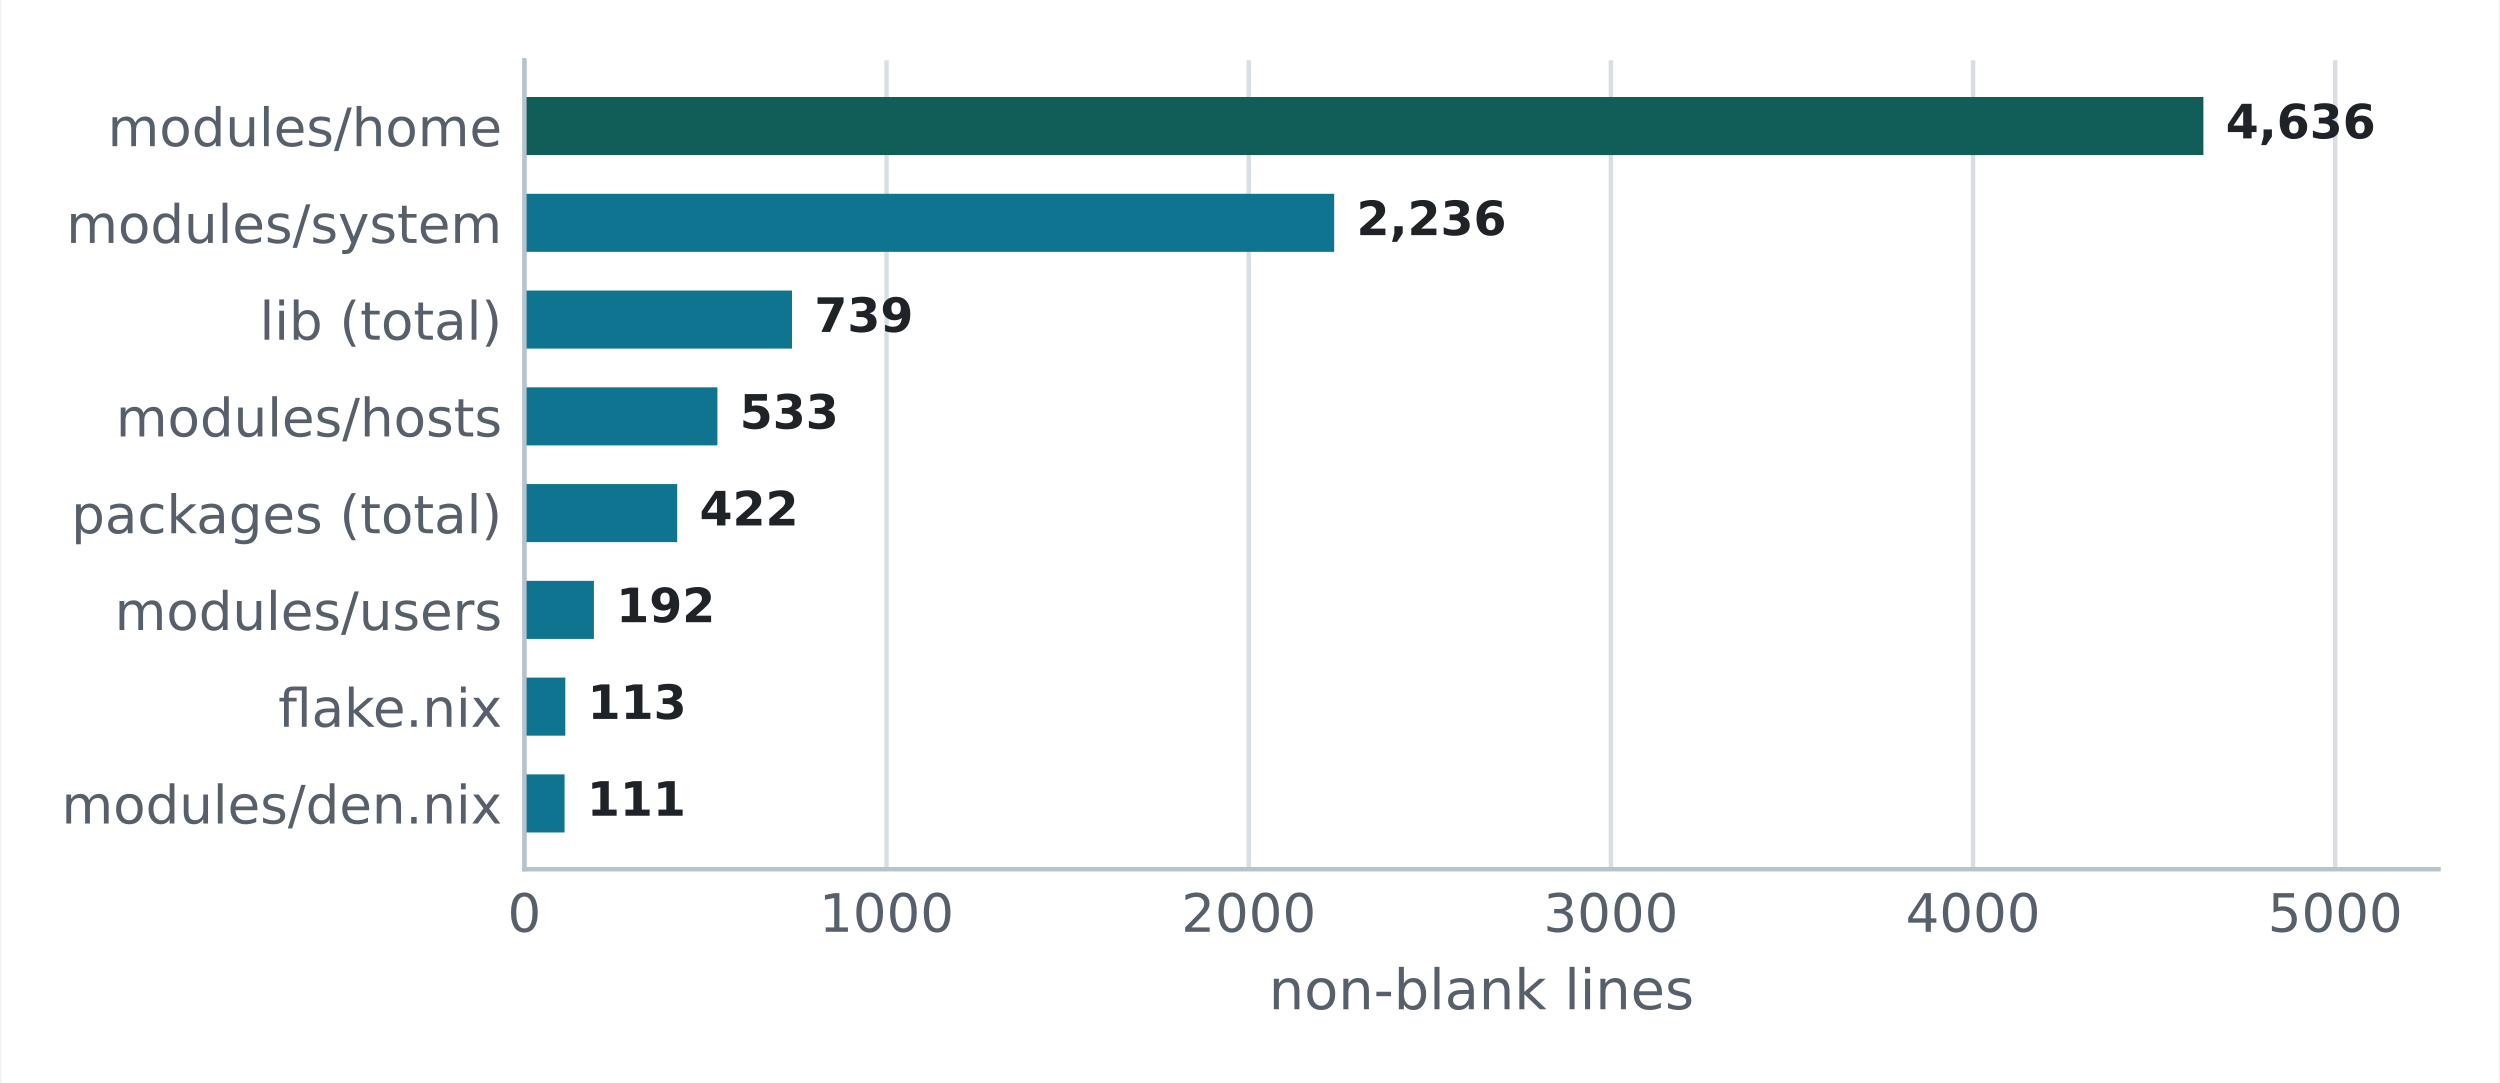
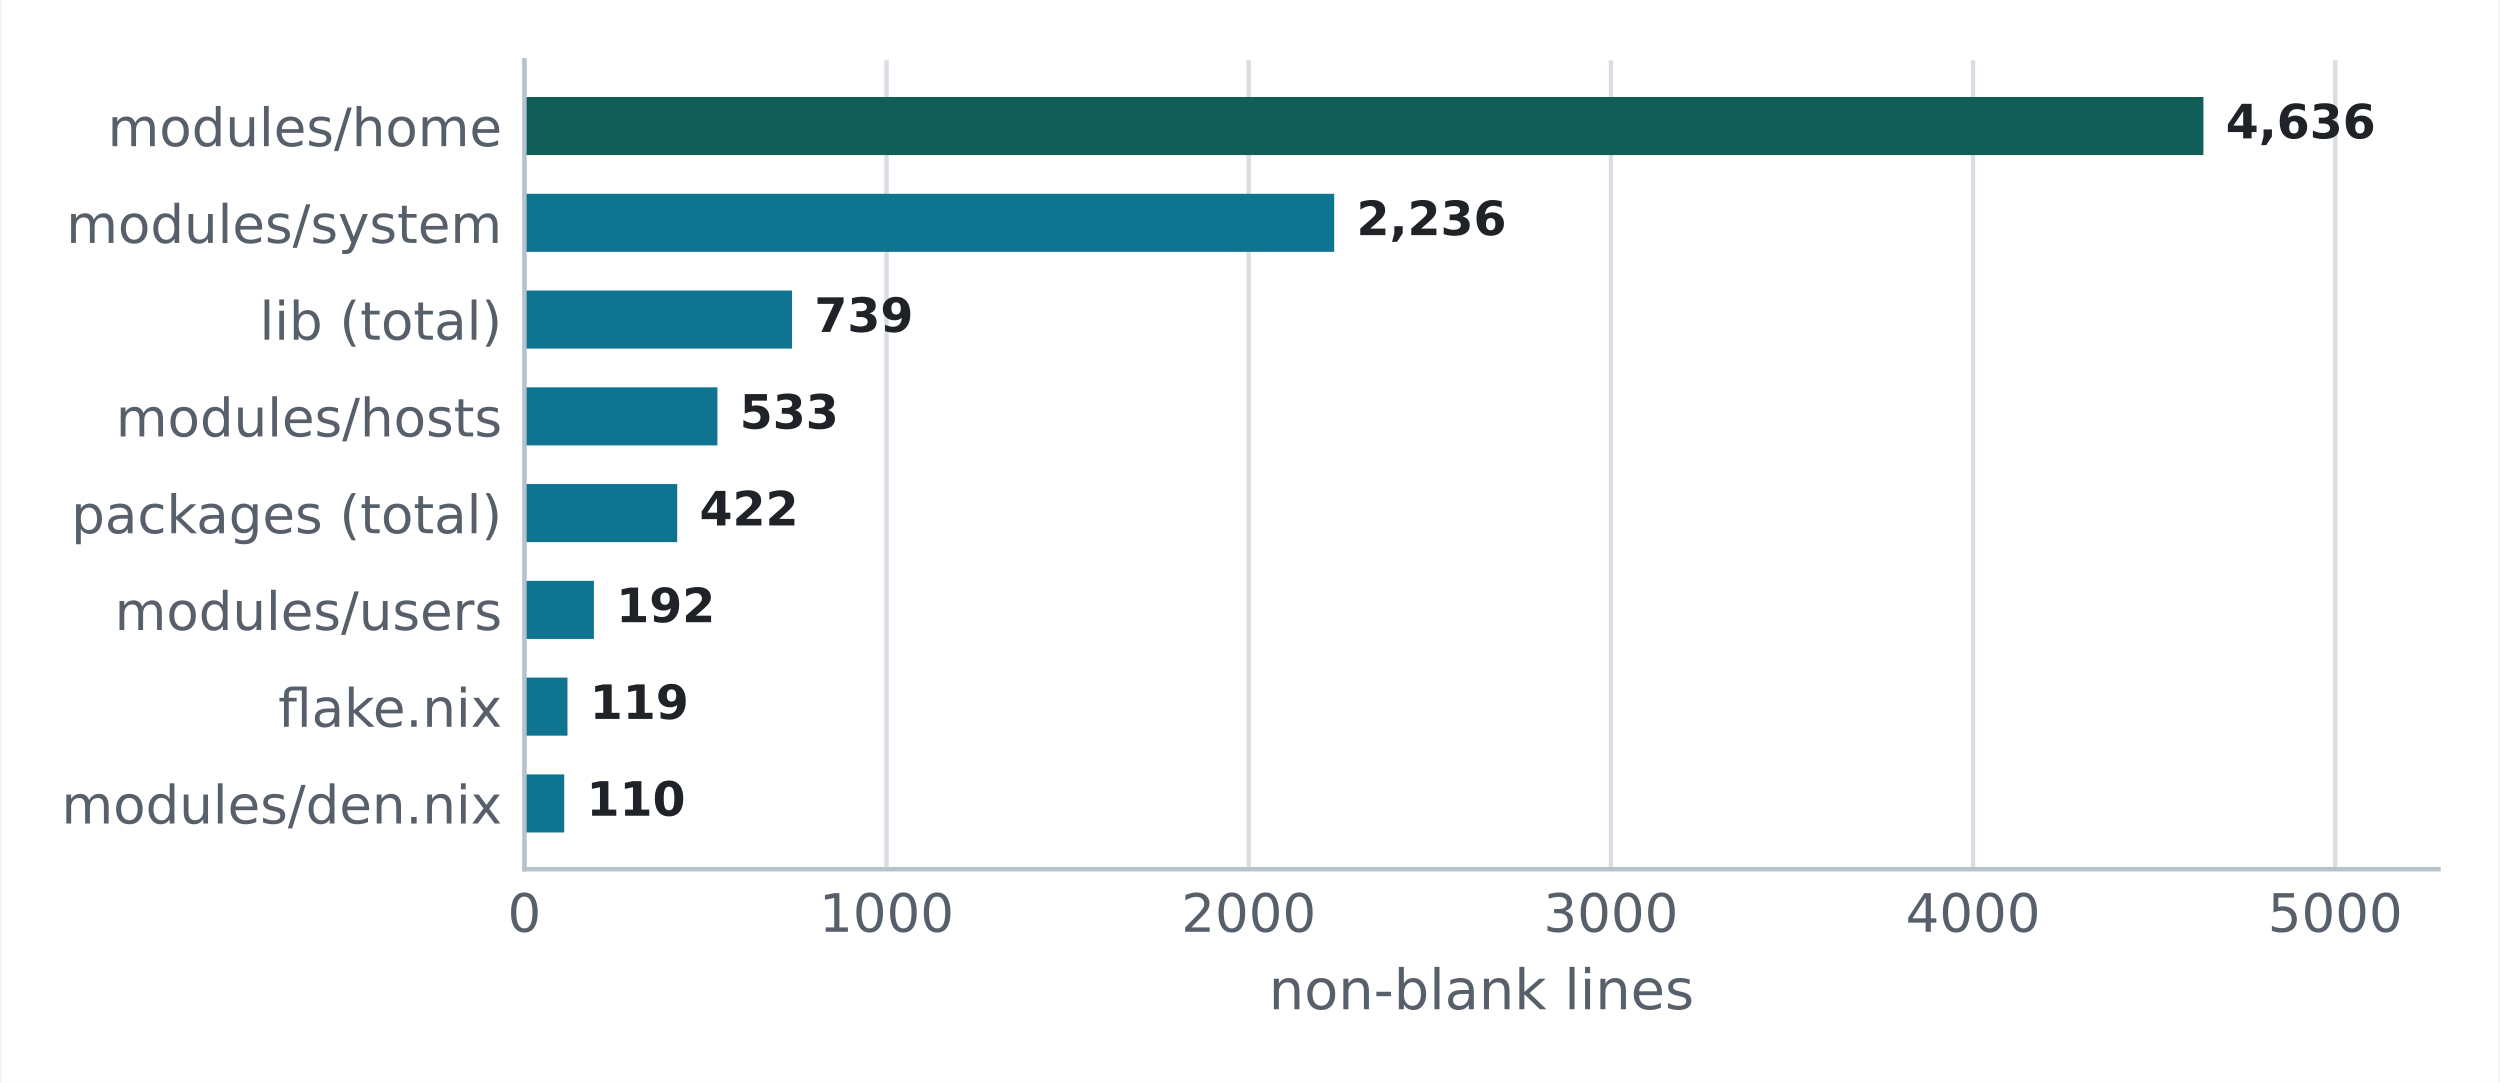
<svg xmlns="http://www.w3.org/2000/svg" xmlns:xlink="http://www.w3.org/1999/xlink" width="995" height="431" viewBox="0 0 447.591 194.078" version="1.1">
  <defs>
    <style type="text/css">*{stroke-linejoin: round; stroke-linecap: butt}</style>
  </defs>
  <g id="figure_1">
    <g id="patch_1">
      <path d="M 0 194.078  L 447.591 194.078  L 447.591 0  L 0 0  z " style="fill: #ffffff" />
    </g>
    <g id="axes_1">
      <g id="patch_2">
        <path d="M 93.751 155.778  L 436.791 155.778  L 436.791 10.8  L 93.751 10.8  z " style="fill: #ffffff" />
      </g>
      <g id="matplotlib.axis_1">
        <g id="xtick_1">
          <g id="line2d_1">
            <path d="M 93.751 155.778  L 93.751 10.8  " clip-path="url(#p4f550c6e6d)" style="fill: none; stroke: #d8dee4; stroke-width: 0.8; stroke-linecap: square" />
          </g>
          <g id="line2d_2" />
          <g id="text_1">
            <g style="fill: #57606a" transform="translate(90.72875 166.9954) scale(0.095 -0.095)">
              <defs>
                <path id="DejaVuSans-13" d="M 2034 4250  Q 1547 4250 1301 3770  Q 1056 3291 1056 2328  Q 1056 1369 1301 889  Q 1547 409 2034 409  Q 2525 409 2770 889  Q 3016 1369 3016 2328  Q 3016 3291 2770 3770  Q 2525 4250 2034 4250  z M 2034 4750  Q 2819 4750 3233 4129  Q 3647 3509 3647 2328  Q 3647 1150 3233 529  Q 2819 -91 2034 -91  Q 1250 -91 836 529  Q 422 1150 422 2328  Q 422 3509 836 4129  Q 1250 4750 2034 4750  z " transform="scale(0.015625)" />
              </defs>
              <use xlink:href="#DejaVuSans-13" />
            </g>
          </g>
        </g>
        <g id="xtick_2">
          <g id="line2d_3">
            <path d="M 158.659 155.778  L 158.659 10.8  " clip-path="url(#p4f550c6e6d)" style="fill: none; stroke: #d8dee4; stroke-width: 0.8; stroke-linecap: square" />
          </g>
          <g id="line2d_4" />
          <g id="text_2">
            <g style="fill: #57606a" transform="translate(146.5699 166.9954) scale(0.095 -0.095)">
              <defs>
                <path id="DejaVuSans-14" d="M 794 531  L 1825 531  L 1825 4091  L 703 3866  L 703 4441  L 1819 4666  L 2450 4666  L 2450 531  L 3481 531  L 3481 0  L 794 0  L 794 531  z " transform="scale(0.015625)" />
              </defs>
              <use xlink:href="#DejaVuSans-14" />
              <use xlink:href="#DejaVuSans-13" transform="translate(63.625 0)" />
              <use xlink:href="#DejaVuSans-13" transform="translate(127.25 0)" />
              <use xlink:href="#DejaVuSans-13" transform="translate(190.875 0)" />
            </g>
          </g>
        </g>
        <g id="xtick_3">
          <g id="line2d_5">
            <path d="M 223.566 155.778  L 223.566 10.8  " clip-path="url(#p4f550c6e6d)" style="fill: none; stroke: #d8dee4; stroke-width: 0.8; stroke-linecap: square" />
          </g>
          <g id="line2d_6" />
          <g id="text_3">
            <g style="fill: #57606a" transform="translate(211.4777 166.9954) scale(0.095 -0.095)">
              <defs>
                <path id="DejaVuSans-15" d="M 1228 531  L 3431 531  L 3431 0  L 469 0  L 469 531  Q 828 903 1448 1529  Q 2069 2156 2228 2338  Q 2531 2678 2651 2914  Q 2772 3150 2772 3378  Q 2772 3750 2511 3984  Q 2250 4219 1831 4219  Q 1534 4219 1204 4116  Q 875 4013 500 3803  L 500 4441  Q 881 4594 1212 4672  Q 1544 4750 1819 4750  Q 2544 4750 2975 4387  Q 3406 4025 3406 3419  Q 3406 3131 3298 2873  Q 3191 2616 2906 2266  Q 2828 2175 2409 1742  Q 1991 1309 1228 531  z " transform="scale(0.015625)" />
              </defs>
              <use xlink:href="#DejaVuSans-15" />
              <use xlink:href="#DejaVuSans-13" transform="translate(63.625 0)" />
              <use xlink:href="#DejaVuSans-13" transform="translate(127.25 0)" />
              <use xlink:href="#DejaVuSans-13" transform="translate(190.875 0)" />
            </g>
          </g>
        </g>
        <g id="xtick_4">
          <g id="line2d_7">
            <path d="M 288.474 155.778  L 288.474 10.8  " clip-path="url(#p4f550c6e6d)" style="fill: none; stroke: #d8dee4; stroke-width: 0.8; stroke-linecap: square" />
          </g>
          <g id="line2d_8" />
          <g id="text_4">
            <g style="fill: #57606a" transform="translate(276.3854 166.9954) scale(0.095 -0.095)">
              <defs>
                <path id="DejaVuSans-16" d="M 2597 2516  Q 3050 2419 3304 2112  Q 3559 1806 3559 1356  Q 3559 666 3084 287  Q 2609 -91 1734 -91  Q 1441 -91 1130 -33  Q 819 25 488 141  L 488 750  Q 750 597 1062 519  Q 1375 441 1716 441  Q 2309 441 2620 675  Q 2931 909 2931 1356  Q 2931 1769 2642 2001  Q 2353 2234 1838 2234  L 1294 2234  L 1294 2753  L 1863 2753  Q 2328 2753 2575 2939  Q 2822 3125 2822 3475  Q 2822 3834 2567 4026  Q 2313 4219 1838 4219  Q 1578 4219 1281 4162  Q 984 4106 628 3988  L 628 4550  Q 988 4650 1302 4700  Q 1616 4750 1894 4750  Q 2613 4750 3031 4423  Q 3450 4097 3450 3541  Q 3450 3153 3228 2886  Q 3006 2619 2597 2516  z " transform="scale(0.015625)" />
              </defs>
              <use xlink:href="#DejaVuSans-16" />
              <use xlink:href="#DejaVuSans-13" transform="translate(63.625 0)" />
              <use xlink:href="#DejaVuSans-13" transform="translate(127.25 0)" />
              <use xlink:href="#DejaVuSans-13" transform="translate(190.875 0)" />
            </g>
          </g>
        </g>
        <g id="xtick_5">
          <g id="line2d_9">
            <path d="M 353.382 155.778  L 353.382 10.8  " clip-path="url(#p4f550c6e6d)" style="fill: none; stroke: #d8dee4; stroke-width: 0.8; stroke-linecap: square" />
          </g>
          <g id="line2d_10" />
          <g id="text_5">
            <g style="fill: #57606a" transform="translate(341.2931 166.9954) scale(0.095 -0.095)">
              <defs>
                <path id="DejaVuSans-17" d="M 2419 4116  L 825 1625  L 2419 1625  L 2419 4116  z M 2253 4666  L 3047 4666  L 3047 1625  L 3713 1625  L 3713 1100  L 3047 1100  L 3047 0  L 2419 0  L 2419 1100  L 313 1100  L 313 1709  L 2253 4666  z " transform="scale(0.015625)" />
              </defs>
              <use xlink:href="#DejaVuSans-17" />
              <use xlink:href="#DejaVuSans-13" transform="translate(63.625 0)" />
              <use xlink:href="#DejaVuSans-13" transform="translate(127.25 0)" />
              <use xlink:href="#DejaVuSans-13" transform="translate(190.875 0)" />
            </g>
          </g>
        </g>
        <g id="xtick_6">
          <g id="line2d_11">
            <path d="M 418.29 155.778  L 418.29 10.8  " clip-path="url(#p4f550c6e6d)" style="fill: none; stroke: #d8dee4; stroke-width: 0.8; stroke-linecap: square" />
          </g>
          <g id="line2d_12" />
          <g id="text_6">
            <g style="fill: #57606a" transform="translate(406.2009 166.9954) scale(0.095 -0.095)">
              <defs>
                <path id="DejaVuSans-18" d="M 691 4666  L 3169 4666  L 3169 4134  L 1269 4134  L 1269 2991  Q 1406 3038 1543 3061  Q 1681 3084 1819 3084  Q 2600 3084 3056 2656  Q 3513 2228 3513 1497  Q 3513 744 3044 326  Q 2575 -91 1722 -91  Q 1428 -91 1123 -41  Q 819 9 494 109  L 494 744  Q 775 591 1075 516  Q 1375 441 1709 441  Q 2250 441 2565 725  Q 2881 1009 2881 1497  Q 2881 1984 2565 2268  Q 2250 2553 1709 2553  Q 1456 2553 1204 2497  Q 953 2441 691 2322  L 691 4666  z " transform="scale(0.015625)" />
              </defs>
              <use xlink:href="#DejaVuSans-18" />
              <use xlink:href="#DejaVuSans-13" transform="translate(63.625 0)" />
              <use xlink:href="#DejaVuSans-13" transform="translate(127.25 0)" />
              <use xlink:href="#DejaVuSans-13" transform="translate(190.875 0)" />
            </g>
          </g>
        </g>
        <g id="text_7">
          <g style="fill: #57606a" transform="translate(227.1616 180.8761) scale(0.1 -0.1)">
            <defs>
              <path id="DejaVuSans-51" d="M 3513 2113  L 3513 0  L 2938 0  L 2938 2094  Q 2938 2591 2744 2837  Q 2550 3084 2163 3084  Q 1697 3084 1428 2787  Q 1159 2491 1159 1978  L 1159 0  L 581 0  L 581 3500  L 1159 3500  L 1159 2956  Q 1366 3272 1645 3428  Q 1925 3584 2291 3584  Q 2894 3584 3203 3211  Q 3513 2838 3513 2113  z " transform="scale(0.015625)" />
              <path id="DejaVuSans-52" d="M 1959 3097  Q 1497 3097 1228 2736  Q 959 2375 959 1747  Q 959 1119 1226 758  Q 1494 397 1959 397  Q 2419 397 2687 759  Q 2956 1122 2956 1747  Q 2956 2369 2687 2733  Q 2419 3097 1959 3097  z M 1959 3584  Q 2709 3584 3137 3096  Q 3566 2609 3566 1747  Q 3566 888 3137 398  Q 2709 -91 1959 -91  Q 1206 -91 779 398  Q 353 888 353 1747  Q 353 2609 779 3096  Q 1206 3584 1959 3584  z " transform="scale(0.015625)" />
              <path id="DejaVuSans-10" d="M 313 2009  L 1997 2009  L 1997 1497  L 313 1497  L 313 2009  z " transform="scale(0.015625)" />
              <path id="DejaVuSans-45" d="M 3116 1747  Q 3116 2381 2855 2742  Q 2594 3103 2138 3103  Q 1681 3103 1420 2742  Q 1159 2381 1159 1747  Q 1159 1113 1420 752  Q 1681 391 2138 391  Q 2594 391 2855 752  Q 3116 1113 3116 1747  z M 1159 2969  Q 1341 3281 1617 3432  Q 1894 3584 2278 3584  Q 2916 3584 3314 3078  Q 3713 2572 3713 1747  Q 3713 922 3314 415  Q 2916 -91 2278 -91  Q 1894 -91 1617 61  Q 1341 213 1159 525  L 1159 0  L 581 0  L 581 4863  L 1159 4863  L 1159 2969  z " transform="scale(0.015625)" />
              <path id="DejaVuSans-4f" d="M 603 4863  L 1178 4863  L 1178 0  L 603 0  L 603 4863  z " transform="scale(0.015625)" />
              <path id="DejaVuSans-44" d="M 2194 1759  Q 1497 1759 1228 1600  Q 959 1441 959 1056  Q 959 750 1161 570  Q 1363 391 1709 391  Q 2188 391 2477 730  Q 2766 1069 2766 1631  L 2766 1759  L 2194 1759  z M 3341 1997  L 3341 0  L 2766 0  L 2766 531  Q 2569 213 2275 61  Q 1981 -91 1556 -91  Q 1019 -91 701 211  Q 384 513 384 1019  Q 384 1609 779 1909  Q 1175 2209 1959 2209  L 2766 2209  L 2766 2266  Q 2766 2663 2505 2880  Q 2244 3097 1772 3097  Q 1472 3097 1187 3025  Q 903 2953 641 2809  L 641 3341  Q 956 3463 1253 3523  Q 1550 3584 1831 3584  Q 2591 3584 2966 3190  Q 3341 2797 3341 1997  z " transform="scale(0.015625)" />
              <path id="DejaVuSans-4e" d="M 581 4863  L 1159 4863  L 1159 1991  L 2875 3500  L 3609 3500  L 1753 1863  L 3688 0  L 2938 0  L 1159 1709  L 1159 0  L 581 0  L 581 4863  z " transform="scale(0.015625)" />
              <path id="DejaVuSans-3" transform="scale(0.015625)" />
              <path id="DejaVuSans-4c" d="M 603 3500  L 1178 3500  L 1178 0  L 603 0  L 603 3500  z M 603 4863  L 1178 4863  L 1178 4134  L 603 4134  L 603 4863  z " transform="scale(0.015625)" />
              <path id="DejaVuSans-48" d="M 3597 1894  L 3597 1613  L 953 1613  Q 991 1019 1311 708  Q 1631 397 2203 397  Q 2534 397 2845 478  Q 3156 559 3463 722  L 3463 178  Q 3153 47 2828 -22  Q 2503 -91 2169 -91  Q 1331 -91 842 396  Q 353 884 353 1716  Q 353 2575 817 3079  Q 1281 3584 2069 3584  Q 2775 3584 3186 3129  Q 3597 2675 3597 1894  z M 3022 2063  Q 3016 2534 2758 2815  Q 2500 3097 2075 3097  Q 1594 3097 1305 2825  Q 1016 2553 972 2059  L 3022 2063  z " transform="scale(0.015625)" />
              <path id="DejaVuSans-56" d="M 2834 3397  L 2834 2853  Q 2591 2978 2328 3040  Q 2066 3103 1784 3103  Q 1356 3103 1142 2972  Q 928 2841 928 2578  Q 928 2378 1081 2264  Q 1234 2150 1697 2047  L 1894 2003  Q 2506 1872 2764 1633  Q 3022 1394 3022 966  Q 3022 478 2636 193  Q 2250 -91 1575 -91  Q 1294 -91 989 -36  Q 684 19 347 128  L 347 722  Q 666 556 975 473  Q 1284 391 1588 391  Q 1994 391 2212 530  Q 2431 669 2431 922  Q 2431 1156 2273 1281  Q 2116 1406 1581 1522  L 1381 1569  Q 847 1681 609 1914  Q 372 2147 372 2553  Q 372 3047 722 3315  Q 1072 3584 1716 3584  Q 2034 3584 2315 3537  Q 2597 3491 2834 3397  z " transform="scale(0.015625)" />
            </defs>
            <use xlink:href="#DejaVuSans-51" />
            <use xlink:href="#DejaVuSans-52" transform="translate(63.375 0)" />
            <use xlink:href="#DejaVuSans-51" transform="translate(124.5625 0)" />
            <use xlink:href="#DejaVuSans-10" transform="translate(187.9375 0)" />
            <use xlink:href="#DejaVuSans-45" transform="translate(224.0156 0)" />
            <use xlink:href="#DejaVuSans-4f" transform="translate(287.5 0)" />
            <use xlink:href="#DejaVuSans-44" transform="translate(315.2812 0)" />
            <use xlink:href="#DejaVuSans-51" transform="translate(376.5625 0)" />
            <use xlink:href="#DejaVuSans-4e" transform="translate(439.9375 0)" />
            <use xlink:href="#DejaVuSans-3" transform="translate(497.8438 0)" />
            <use xlink:href="#DejaVuSans-4f" transform="translate(529.625 0)" />
            <use xlink:href="#DejaVuSans-4c" transform="translate(557.4062 0)" />
            <use xlink:href="#DejaVuSans-51" transform="translate(585.1875 0)" />
            <use xlink:href="#DejaVuSans-48" transform="translate(648.5625 0)" />
            <use xlink:href="#DejaVuSans-56" transform="translate(710.0938 0)" />
          </g>
        </g>
      </g>
      <g id="matplotlib.axis_2">
        <g id="ytick_1">
          <g id="line2d_13" />
          <g id="text_8">
            <g style="fill: #57606a" transform="translate(10.8 147.5945) scale(0.095 -0.095)">
              <defs>
                <path id="DejaVuSans-50" d="M 3328 2828  Q 3544 3216 3844 3400  Q 4144 3584 4550 3584  Q 5097 3584 5394 3201  Q 5691 2819 5691 2113  L 5691 0  L 5113 0  L 5113 2094  Q 5113 2597 4934 2840  Q 4756 3084 4391 3084  Q 3944 3084 3684 2787  Q 3425 2491 3425 1978  L 3425 0  L 2847 0  L 2847 2094  Q 2847 2600 2669 2842  Q 2491 3084 2119 3084  Q 1678 3084 1418 2786  Q 1159 2488 1159 1978  L 1159 0  L 581 0  L 581 3500  L 1159 3500  L 1159 2956  Q 1356 3278 1631 3431  Q 1906 3584 2284 3584  Q 2666 3584 2933 3390  Q 3200 3197 3328 2828  z " transform="scale(0.015625)" />
                <path id="DejaVuSans-47" d="M 2906 2969  L 2906 4863  L 3481 4863  L 3481 0  L 2906 0  L 2906 525  Q 2725 213 2448 61  Q 2172 -91 1784 -91  Q 1150 -91 751 415  Q 353 922 353 1747  Q 353 2572 751 3078  Q 1150 3584 1784 3584  Q 2172 3584 2448 3432  Q 2725 3281 2906 2969  z M 947 1747  Q 947 1113 1208 752  Q 1469 391 1925 391  Q 2381 391 2643 752  Q 2906 1113 2906 1747  Q 2906 2381 2643 2742  Q 2381 3103 1925 3103  Q 1469 3103 1208 2742  Q 947 2381 947 1747  z " transform="scale(0.015625)" />
                <path id="DejaVuSans-58" d="M 544 1381  L 544 3500  L 1119 3500  L 1119 1403  Q 1119 906 1312 657  Q 1506 409 1894 409  Q 2359 409 2629 706  Q 2900 1003 2900 1516  L 2900 3500  L 3475 3500  L 3475 0  L 2900 0  L 2900 538  Q 2691 219 2414 64  Q 2138 -91 1772 -91  Q 1169 -91 856 284  Q 544 659 544 1381  z M 1991 3584  L 1991 3584  z " transform="scale(0.015625)" />
                <path id="DejaVuSans-12" d="M 1625 4666  L 2156 4666  L 531 -594  L 0 -594  L 1625 4666  z " transform="scale(0.015625)" />
                <path id="DejaVuSans-11" d="M 684 794  L 1344 794  L 1344 0  L 684 0  L 684 794  z " transform="scale(0.015625)" />
                <path id="DejaVuSans-5b" d="M 3513 3500  L 2247 1797  L 3578 0  L 2900 0  L 1881 1375  L 863 0  L 184 0  L 1544 1831  L 300 3500  L 978 3500  L 1906 2253  L 2834 3500  L 3513 3500  z " transform="scale(0.015625)" />
              </defs>
              <use xlink:href="#DejaVuSans-50" />
              <use xlink:href="#DejaVuSans-52" transform="translate(97.40625 0)" />
              <use xlink:href="#DejaVuSans-47" transform="translate(158.5938 0)" />
              <use xlink:href="#DejaVuSans-58" transform="translate(222.0781 0)" />
              <use xlink:href="#DejaVuSans-4f" transform="translate(285.4531 0)" />
              <use xlink:href="#DejaVuSans-48" transform="translate(313.2344 0)" />
              <use xlink:href="#DejaVuSans-56" transform="translate(374.7656 0)" />
              <use xlink:href="#DejaVuSans-12" transform="translate(426.8594 0)" />
              <use xlink:href="#DejaVuSans-47" transform="translate(460.5469 0)" />
              <use xlink:href="#DejaVuSans-48" transform="translate(524.0312 0)" />
              <use xlink:href="#DejaVuSans-51" transform="translate(585.5625 0)" />
              <use xlink:href="#DejaVuSans-11" transform="translate(648.9375 0)" />
              <use xlink:href="#DejaVuSans-51" transform="translate(680.7188 0)" />
              <use xlink:href="#DejaVuSans-4c" transform="translate(744.0938 0)" />
              <use xlink:href="#DejaVuSans-5b" transform="translate(771.875 0)" />
            </g>
          </g>
        </g>
        <g id="ytick_2">
          <g id="line2d_14" />
          <g id="text_9">
            <g style="fill: #57606a" transform="translate(49.6357 130.2526) scale(0.095 -0.095)">
              <defs>
                <path id="DejaVuSans-13b0" d="M 1831 4863  L 3431 4863  L 3431 0  L 2853 0  L 2853 4384  L 1825 4384  Q 1516 4384 1395 4259  Q 1275 4134 1275 3809  L 1275 3500  L 2222 3500  L 2222 3053  L 1275 3053  L 1275 0  L 697 0  L 697 3053  L 147 3053  L 147 3500  L 697 3500  L 697 3744  Q 697 4328 969 4595  Q 1241 4863 1831 4863  z " transform="scale(0.015625)" />
              </defs>
              <use xlink:href="#DejaVuSans-13b0" />
              <use xlink:href="#DejaVuSans-44" transform="translate(62.98438 0)" />
              <use xlink:href="#DejaVuSans-4e" transform="translate(124.2656 0)" />
              <use xlink:href="#DejaVuSans-48" transform="translate(178.6094 0)" />
              <use xlink:href="#DejaVuSans-11" transform="translate(240.1406 0)" />
              <use xlink:href="#DejaVuSans-51" transform="translate(271.9219 0)" />
              <use xlink:href="#DejaVuSans-4c" transform="translate(335.2969 0)" />
              <use xlink:href="#DejaVuSans-5b" transform="translate(363.0781 0)" />
            </g>
          </g>
        </g>
        <g id="ytick_3">
          <g id="line2d_15" />
          <g id="text_10">
            <g style="fill: #57606a" transform="translate(20.32969 112.9108) scale(0.095 -0.095)">
              <defs>
                <path id="DejaVuSans-55" d="M 2631 2963  Q 2534 3019 2420 3045  Q 2306 3072 2169 3072  Q 1681 3072 1420 2755  Q 1159 2438 1159 1844  L 1159 0  L 581 0  L 581 3500  L 1159 3500  L 1159 2956  Q 1341 3275 1631 3429  Q 1922 3584 2338 3584  Q 2397 3584 2469 3576  Q 2541 3569 2628 3553  L 2631 2963  z " transform="scale(0.015625)" />
              </defs>
              <use xlink:href="#DejaVuSans-50" />
              <use xlink:href="#DejaVuSans-52" transform="translate(97.40625 0)" />
              <use xlink:href="#DejaVuSans-47" transform="translate(158.5938 0)" />
              <use xlink:href="#DejaVuSans-58" transform="translate(222.0781 0)" />
              <use xlink:href="#DejaVuSans-4f" transform="translate(285.4531 0)" />
              <use xlink:href="#DejaVuSans-48" transform="translate(313.2344 0)" />
              <use xlink:href="#DejaVuSans-56" transform="translate(374.7656 0)" />
              <use xlink:href="#DejaVuSans-12" transform="translate(426.8594 0)" />
              <use xlink:href="#DejaVuSans-58" transform="translate(460.5469 0)" />
              <use xlink:href="#DejaVuSans-56" transform="translate(523.9219 0)" />
              <use xlink:href="#DejaVuSans-48" transform="translate(576.0156 0)" />
              <use xlink:href="#DejaVuSans-55" transform="translate(637.5469 0)" />
              <use xlink:href="#DejaVuSans-56" transform="translate(678.6562 0)" />
            </g>
          </g>
        </g>
        <g id="ytick_4">
          <g id="line2d_16" />
          <g id="text_11">
            <g style="fill: #57606a" transform="translate(12.5382 95.569) scale(0.095 -0.095)">
              <defs>
                <path id="DejaVuSans-53" d="M 1159 525  L 1159 -1331  L 581 -1331  L 581 3500  L 1159 3500  L 1159 2969  Q 1341 3281 1617 3432  Q 1894 3584 2278 3584  Q 2916 3584 3314 3078  Q 3713 2572 3713 1747  Q 3713 922 3314 415  Q 2916 -91 2278 -91  Q 1894 -91 1617 61  Q 1341 213 1159 525  z M 3116 1747  Q 3116 2381 2855 2742  Q 2594 3103 2138 3103  Q 1681 3103 1420 2742  Q 1159 2381 1159 1747  Q 1159 1113 1420 752  Q 1681 391 2138 391  Q 2594 391 2855 752  Q 3116 1113 3116 1747  z " transform="scale(0.015625)" />
                <path id="DejaVuSans-46" d="M 3122 3366  L 3122 2828  Q 2878 2963 2633 3030  Q 2388 3097 2138 3097  Q 1578 3097 1268 2742  Q 959 2388 959 1747  Q 959 1106 1268 751  Q 1578 397 2138 397  Q 2388 397 2633 464  Q 2878 531 3122 666  L 3122 134  Q 2881 22 2623 -34  Q 2366 -91 2075 -91  Q 1284 -91 818 406  Q 353 903 353 1747  Q 353 2603 823 3093  Q 1294 3584 2113 3584  Q 2378 3584 2631 3529  Q 2884 3475 3122 3366  z " transform="scale(0.015625)" />
                <path id="DejaVuSans-4a" d="M 2906 1791  Q 2906 2416 2648 2759  Q 2391 3103 1925 3103  Q 1463 3103 1205 2759  Q 947 2416 947 1791  Q 947 1169 1205 825  Q 1463 481 1925 481  Q 2391 481 2648 825  Q 2906 1169 2906 1791  z M 3481 434  Q 3481 -459 3084 -895  Q 2688 -1331 1869 -1331  Q 1566 -1331 1297 -1286  Q 1028 -1241 775 -1147  L 775 -588  Q 1028 -725 1275 -790  Q 1522 -856 1778 -856  Q 2344 -856 2625 -561  Q 2906 -266 2906 331  L 2906 616  Q 2728 306 2450 153  Q 2172 0 1784 0  Q 1141 0 747 490  Q 353 981 353 1791  Q 353 2603 747 3093  Q 1141 3584 1784 3584  Q 2172 3584 2450 3431  Q 2728 3278 2906 2969  L 2906 3500  L 3481 3500  L 3481 434  z " transform="scale(0.015625)" />
                <path id="DejaVuSans-b" d="M 1984 4856  Q 1566 4138 1362 3434  Q 1159 2731 1159 2009  Q 1159 1288 1364 580  Q 1569 -128 1984 -844  L 1484 -844  Q 1016 -109 783 600  Q 550 1309 550 2009  Q 550 2706 781 3412  Q 1013 4119 1484 4856  L 1984 4856  z " transform="scale(0.015625)" />
                <path id="DejaVuSans-57" d="M 1172 4494  L 1172 3500  L 2356 3500  L 2356 3053  L 1172 3053  L 1172 1153  Q 1172 725 1289 603  Q 1406 481 1766 481  L 2356 481  L 2356 0  L 1766 0  Q 1100 0 847 248  Q 594 497 594 1153  L 594 3053  L 172 3053  L 172 3500  L 594 3500  L 594 4494  L 1172 4494  z " transform="scale(0.015625)" />
                <path id="DejaVuSans-c" d="M 513 4856  L 1013 4856  Q 1481 4119 1714 3412  Q 1947 2706 1947 2009  Q 1947 1309 1714 600  Q 1481 -109 1013 -844  L 513 -844  Q 928 -128 1133 580  Q 1338 1288 1338 2009  Q 1338 2731 1133 3434  Q 928 4138 513 4856  z " transform="scale(0.015625)" />
              </defs>
              <use xlink:href="#DejaVuSans-53" />
              <use xlink:href="#DejaVuSans-44" transform="translate(63.48438 0)" />
              <use xlink:href="#DejaVuSans-46" transform="translate(124.7656 0)" />
              <use xlink:href="#DejaVuSans-4e" transform="translate(179.75 0)" />
              <use xlink:href="#DejaVuSans-44" transform="translate(235.9062 0)" />
              <use xlink:href="#DejaVuSans-4a" transform="translate(297.1875 0)" />
              <use xlink:href="#DejaVuSans-48" transform="translate(360.6719 0)" />
              <use xlink:href="#DejaVuSans-56" transform="translate(422.2031 0)" />
              <use xlink:href="#DejaVuSans-3" transform="translate(474.2969 0)" />
              <use xlink:href="#DejaVuSans-b" transform="translate(506.0781 0)" />
              <use xlink:href="#DejaVuSans-57" transform="translate(545.0938 0)" />
              <use xlink:href="#DejaVuSans-52" transform="translate(584.2969 0)" />
              <use xlink:href="#DejaVuSans-57" transform="translate(645.4844 0)" />
              <use xlink:href="#DejaVuSans-44" transform="translate(684.6875 0)" />
              <use xlink:href="#DejaVuSans-4f" transform="translate(745.9688 0)" />
              <use xlink:href="#DejaVuSans-c" transform="translate(773.75 0)" />
            </g>
          </g>
        </g>
        <g id="ytick_5">
          <g id="line2d_17" />
          <g id="text_12">
            <g style="fill: #57606a" transform="translate(20.54344 78.22717) scale(0.095 -0.095)">
              <defs>
                <path id="DejaVuSans-4b" d="M 3513 2113  L 3513 0  L 2938 0  L 2938 2094  Q 2938 2591 2744 2837  Q 2550 3084 2163 3084  Q 1697 3084 1428 2787  Q 1159 2491 1159 1978  L 1159 0  L 581 0  L 581 4863  L 1159 4863  L 1159 2956  Q 1366 3272 1645 3428  Q 1925 3584 2291 3584  Q 2894 3584 3203 3211  Q 3513 2838 3513 2113  z " transform="scale(0.015625)" />
              </defs>
              <use xlink:href="#DejaVuSans-50" />
              <use xlink:href="#DejaVuSans-52" transform="translate(97.40625 0)" />
              <use xlink:href="#DejaVuSans-47" transform="translate(158.5938 0)" />
              <use xlink:href="#DejaVuSans-58" transform="translate(222.0781 0)" />
              <use xlink:href="#DejaVuSans-4f" transform="translate(285.4531 0)" />
              <use xlink:href="#DejaVuSans-48" transform="translate(313.2344 0)" />
              <use xlink:href="#DejaVuSans-56" transform="translate(374.7656 0)" />
              <use xlink:href="#DejaVuSans-12" transform="translate(426.8594 0)" />
              <use xlink:href="#DejaVuSans-4b" transform="translate(460.5469 0)" />
              <use xlink:href="#DejaVuSans-52" transform="translate(523.9219 0)" />
              <use xlink:href="#DejaVuSans-56" transform="translate(585.1094 0)" />
              <use xlink:href="#DejaVuSans-57" transform="translate(637.2031 0)" />
              <use xlink:href="#DejaVuSans-56" transform="translate(676.4062 0)" />
            </g>
          </g>
        </g>
        <g id="ytick_6">
          <g id="line2d_18" />
          <g id="text_13">
            <g style="fill: #57606a" transform="translate(46.28695 60.88535) scale(0.095 -0.095)">
              <use xlink:href="#DejaVuSans-4f" />
              <use xlink:href="#DejaVuSans-4c" transform="translate(27.78125 0)" />
              <use xlink:href="#DejaVuSans-45" transform="translate(55.5625 0)" />
              <use xlink:href="#DejaVuSans-3" transform="translate(119.0469 0)" />
              <use xlink:href="#DejaVuSans-b" transform="translate(150.8281 0)" />
              <use xlink:href="#DejaVuSans-57" transform="translate(189.8438 0)" />
              <use xlink:href="#DejaVuSans-52" transform="translate(229.0469 0)" />
              <use xlink:href="#DejaVuSans-57" transform="translate(290.2344 0)" />
              <use xlink:href="#DejaVuSans-44" transform="translate(329.4375 0)" />
              <use xlink:href="#DejaVuSans-4f" transform="translate(390.7188 0)" />
              <use xlink:href="#DejaVuSans-c" transform="translate(418.5 0)" />
            </g>
          </g>
        </g>
        <g id="ytick_7">
          <g id="line2d_19" />
          <g id="text_14">
            <g style="fill: #57606a" transform="translate(11.655 43.54352) scale(0.095 -0.095)">
              <defs>
                <path id="DejaVuSans-5c" d="M 2059 -325  Q 1816 -950 1584 -1140  Q 1353 -1331 966 -1331  L 506 -1331  L 506 -850  L 844 -850  Q 1081 -850 1212 -737  Q 1344 -625 1503 -206  L 1606 56  L 191 3500  L 800 3500  L 1894 763  L 2988 3500  L 3597 3500  L 2059 -325  z " transform="scale(0.015625)" />
              </defs>
              <use xlink:href="#DejaVuSans-50" />
              <use xlink:href="#DejaVuSans-52" transform="translate(97.40625 0)" />
              <use xlink:href="#DejaVuSans-47" transform="translate(158.5938 0)" />
              <use xlink:href="#DejaVuSans-58" transform="translate(222.0781 0)" />
              <use xlink:href="#DejaVuSans-4f" transform="translate(285.4531 0)" />
              <use xlink:href="#DejaVuSans-48" transform="translate(313.2344 0)" />
              <use xlink:href="#DejaVuSans-56" transform="translate(374.7656 0)" />
              <use xlink:href="#DejaVuSans-12" transform="translate(426.8594 0)" />
              <use xlink:href="#DejaVuSans-56" transform="translate(460.5469 0)" />
              <use xlink:href="#DejaVuSans-5c" transform="translate(512.6406 0)" />
              <use xlink:href="#DejaVuSans-56" transform="translate(571.8281 0)" />
              <use xlink:href="#DejaVuSans-57" transform="translate(623.9219 0)" />
              <use xlink:href="#DejaVuSans-48" transform="translate(663.125 0)" />
              <use xlink:href="#DejaVuSans-50" transform="translate(724.6562 0)" />
            </g>
          </g>
        </g>
        <g id="ytick_8">
          <g id="line2d_20" />
          <g id="text_15">
            <g style="fill: #57606a" transform="translate(19.06648 26.2017) scale(0.095 -0.095)">
              <use xlink:href="#DejaVuSans-50" />
              <use xlink:href="#DejaVuSans-52" transform="translate(97.40625 0)" />
              <use xlink:href="#DejaVuSans-47" transform="translate(158.5938 0)" />
              <use xlink:href="#DejaVuSans-58" transform="translate(222.0781 0)" />
              <use xlink:href="#DejaVuSans-4f" transform="translate(285.4531 0)" />
              <use xlink:href="#DejaVuSans-48" transform="translate(313.2344 0)" />
              <use xlink:href="#DejaVuSans-56" transform="translate(374.7656 0)" />
              <use xlink:href="#DejaVuSans-12" transform="translate(426.8594 0)" />
              <use xlink:href="#DejaVuSans-4b" transform="translate(460.5469 0)" />
              <use xlink:href="#DejaVuSans-52" transform="translate(523.9219 0)" />
              <use xlink:href="#DejaVuSans-50" transform="translate(585.1094 0)" />
              <use xlink:href="#DejaVuSans-48" transform="translate(682.5156 0)" />
            </g>
          </g>
        </g>
      </g>
      <g id="patch_3">
-         <path d="M 93.751 149.188  L 100.956 149.188  L 100.956 138.783  L 93.751 138.783  z " clip-path="url(#p4f550c6e6d)" style="fill: #0e7490" />
+         <path d="M 93.751 149.188  L 100.891 149.188  L 100.891 138.783  L 93.751 138.783  z " clip-path="url(#p4f550c6e6d)" style="fill: #0e7490" />
      </g>
      <g id="patch_4">
-         <path d="M 93.751 131.846  L 101.086 131.846  L 101.086 121.441  L 93.751 121.441  z " clip-path="url(#p4f550c6e6d)" style="fill: #0e7490" />
+         <path d="M 93.751 131.846  L 101.475 131.846  L 101.475 121.441  L 93.751 121.441  z " clip-path="url(#p4f550c6e6d)" style="fill: #0e7490" />
      </g>
      <g id="patch_5">
        <path d="M 93.751 114.504  L 106.213 114.504  L 106.213 104.099  L 93.751 104.099  z " clip-path="url(#p4f550c6e6d)" style="fill: #0e7490" />
      </g>
      <g id="patch_6">
        <path d="M 93.751 97.162  L 121.142 97.162  L 121.142 86.757  L 93.751 86.757  z " clip-path="url(#p4f550c6e6d)" style="fill: #0e7490" />
      </g>
      <g id="patch_7">
        <path d="M 93.751 79.82  L 128.347 79.82  L 128.347 69.415  L 93.751 69.415  z " clip-path="url(#p4f550c6e6d)" style="fill: #0e7490" />
      </g>
      <g id="patch_8">
        <path d="M 93.751 62.479  L 141.718 62.479  L 141.718 52.074  L 93.751 52.074  z " clip-path="url(#p4f550c6e6d)" style="fill: #0e7490" />
      </g>
      <g id="patch_9">
        <path d="M 93.751 45.137  L 238.885 45.137  L 238.885 34.732  L 93.751 34.732  z " clip-path="url(#p4f550c6e6d)" style="fill: #0e7490" />
      </g>
      <g id="patch_10">
        <path d="M 93.751 27.795  L 394.663 27.795  L 394.663 17.39  L 93.751 17.39  z " clip-path="url(#p4f550c6e6d)" style="fill: #115e59" />
      </g>
      <g id="patch_11">
        <path d="M 93.751 155.778  L 93.751 10.8  " style="fill: none; stroke: #b6c2cc; stroke-width: 0.8; stroke-linejoin: miter; stroke-linecap: square" />
      </g>
      <g id="patch_12">
        <path d="M 93.751 155.778  L 436.791 155.778  " style="fill: none; stroke: #b6c2cc; stroke-width: 0.8; stroke-linejoin: miter; stroke-linecap: square" />
      </g>
      <g id="text_16">
-         <g style="fill: #1f2328" transform="translate(104.9557 146.1932) scale(0.085 -0.085)">
+         <g style="fill: #1f2328" transform="translate(104.8908 146.1932) scale(0.085 -0.085)">
          <defs>
            <path id="DejaVuSans-Bold-14" d="M 750 831  L 1813 831  L 1813 3847  L 722 3622  L 722 4441  L 1806 4666  L 2950 4666  L 2950 831  L 4013 831  L 4013 0  L 750 0  L 750 831  z " transform="scale(0.015625)" />
+             <path id="DejaVuSans-Bold-13" d="M 2944 2338  Q 2944 3213 2780 3570  Q 2616 3928 2228 3928  Q 1841 3928 1675 3570  Q 1509 3213 1509 2338  Q 1509 1453 1675 1090  Q 1841 728 2228 728  Q 2613 728 2778 1090  Q 2944 1453 2944 2338  z M 4147 2328  Q 4147 1169 3647 539  Q 3147 -91 2228 -91  Q 1306 -91 806 539  Q 306 1169 306 2328  Q 306 3491 806 4120  Q 1306 4750 2228 4750  Q 3147 4750 3647 4120  Q 4147 3491 4147 2328  z " transform="scale(0.015625)" />
          </defs>
          <use xlink:href="#DejaVuSans-Bold-14" />
          <use xlink:href="#DejaVuSans-Bold-14" transform="translate(69.57812 0)" />
-           <use xlink:href="#DejaVuSans-Bold-14" transform="translate(139.1562 0)" />
+           <use xlink:href="#DejaVuSans-Bold-13" transform="translate(139.1562 0)" />
        </g>
      </g>
      <g id="text_17">
-         <g style="fill: #1f2328" transform="translate(105.0855 128.8514) scale(0.085 -0.085)">
-           <defs>
-             <path id="DejaVuSans-Bold-16" d="M 2981 2516  Q 3453 2394 3698 2092  Q 3944 1791 3944 1325  Q 3944 631 3412 270  Q 2881 -91 1863 -91  Q 1503 -91 1142 -33  Q 781 25 428 141  L 428 1069  Q 766 900 1098 814  Q 1431 728 1753 728  Q 2231 728 2486 893  Q 2741 1059 2741 1369  Q 2741 1688 2480 1852  Q 2219 2016 1709 2016  L 1228 2016  L 1228 2791  L 1734 2791  Q 2188 2791 2409 2933  Q 2631 3075 2631 3366  Q 2631 3634 2415 3781  Q 2200 3928 1806 3928  Q 1516 3928 1219 3862  Q 922 3797 628 3669  L 628 4550  Q 984 4650 1334 4700  Q 1684 4750 2022 4750  Q 2931 4750 3382 4451  Q 3834 4153 3834 3553  Q 3834 3144 3618 2883  Q 3403 2622 2981 2516  z " transform="scale(0.015625)" />
+         <g style="fill: #1f2328" transform="translate(105.475 128.8514) scale(0.085 -0.085)">
+           <defs>
+             <path id="DejaVuSans-Bold-1c" d="M 641 103  L 641 966  Q 928 831 1190 764  Q 1453 697 1709 697  Q 2247 697 2547 995  Q 2847 1294 2900 1881  Q 2688 1725 2447 1647  Q 2206 1569 1925 1569  Q 1209 1569 770 1986  Q 331 2403 331 3084  Q 331 3838 820 4291  Q 1309 4744 2131 4744  Q 3044 4744 3544 4128  Q 4044 3513 4044 2388  Q 4044 1231 3459 570  Q 2875 -91 1856 -91  Q 1528 -91 1228 -42  Q 928 6 641 103  z M 2125 2350  Q 2441 2350 2600 2554  Q 2759 2759 2759 3169  Q 2759 3575 2600 3781  Q 2441 3988 2125 3988  Q 1809 3988 1650 3781  Q 1491 3575 1491 3169  Q 1491 2759 1650 2554  Q 1809 2350 2125 2350  z " transform="scale(0.015625)" />
          </defs>
          <use xlink:href="#DejaVuSans-Bold-14" />
          <use xlink:href="#DejaVuSans-Bold-14" transform="translate(69.57812 0)" />
-           <use xlink:href="#DejaVuSans-Bold-16" transform="translate(139.1562 0)" />
+           <use xlink:href="#DejaVuSans-Bold-1c" transform="translate(139.1562 0)" />
        </g>
      </g>
      <g id="text_18">
        <g style="fill: #1f2328" transform="translate(110.2132 111.5096) scale(0.085 -0.085)">
          <defs>
-             <path id="DejaVuSans-Bold-1c" d="M 641 103  L 641 966  Q 928 831 1190 764  Q 1453 697 1709 697  Q 2247 697 2547 995  Q 2847 1294 2900 1881  Q 2688 1725 2447 1647  Q 2206 1569 1925 1569  Q 1209 1569 770 1986  Q 331 2403 331 3084  Q 331 3838 820 4291  Q 1309 4744 2131 4744  Q 3044 4744 3544 4128  Q 4044 3513 4044 2388  Q 4044 1231 3459 570  Q 2875 -91 1856 -91  Q 1528 -91 1228 -42  Q 928 6 641 103  z M 2125 2350  Q 2441 2350 2600 2554  Q 2759 2759 2759 3169  Q 2759 3575 2600 3781  Q 2441 3988 2125 3988  Q 1809 3988 1650 3781  Q 1491 3575 1491 3169  Q 1491 2759 1650 2554  Q 1809 2350 2125 2350  z " transform="scale(0.015625)" />
            <path id="DejaVuSans-Bold-15" d="M 1844 884  L 3897 884  L 3897 0  L 506 0  L 506 884  L 2209 2388  Q 2438 2594 2547 2791  Q 2656 2988 2656 3200  Q 2656 3528 2436 3728  Q 2216 3928 1850 3928  Q 1569 3928 1234 3808  Q 900 3688 519 3450  L 519 4475  Q 925 4609 1322 4679  Q 1719 4750 2100 4750  Q 2938 4750 3402 4381  Q 3866 4013 3866 3353  Q 3866 2972 3669 2642  Q 3472 2313 2841 1759  L 1844 884  z " transform="scale(0.015625)" />
          </defs>
          <use xlink:href="#DejaVuSans-Bold-14" />
          <use xlink:href="#DejaVuSans-Bold-1c" transform="translate(69.57812 0)" />
          <use xlink:href="#DejaVuSans-Bold-15" transform="translate(139.1562 0)" />
        </g>
      </g>
      <g id="text_19">
        <g style="fill: #1f2328" transform="translate(125.142 94.16775) scale(0.085 -0.085)">
          <defs>
            <path id="DejaVuSans-Bold-17" d="M 2356 3675  L 1038 1722  L 2356 1722  L 2356 3675  z M 2156 4666  L 3494 4666  L 3494 1722  L 4159 1722  L 4159 850  L 3494 850  L 3494 0  L 2356 0  L 2356 850  L 288 850  L 288 1881  L 2156 4666  z " transform="scale(0.015625)" />
          </defs>
          <use xlink:href="#DejaVuSans-Bold-17" />
          <use xlink:href="#DejaVuSans-Bold-15" transform="translate(69.57812 0)" />
          <use xlink:href="#DejaVuSans-Bold-15" transform="translate(139.1562 0)" />
        </g>
      </g>
      <g id="text_20">
        <g style="fill: #1f2328" transform="translate(132.3468 76.82592) scale(0.085 -0.085)">
          <defs>
            <path id="DejaVuSans-Bold-18" d="M 678 4666  L 3669 4666  L 3669 3781  L 1638 3781  L 1638 3059  Q 1775 3097 1914 3117  Q 2053 3138 2203 3138  Q 3056 3138 3531 2711  Q 4006 2284 4006 1522  Q 4006 766 3489 337  Q 2972 -91 2053 -91  Q 1656 -91 1267 -14  Q 878 63 494 219  L 494 1166  Q 875 947 1217 837  Q 1559 728 1863 728  Q 2300 728 2551 942  Q 2803 1156 2803 1522  Q 2803 1891 2551 2103  Q 2300 2316 1863 2316  Q 1603 2316 1309 2248  Q 1016 2181 678 2041  L 678 4666  z " transform="scale(0.015625)" />
+             <path id="DejaVuSans-Bold-16" d="M 2981 2516  Q 3453 2394 3698 2092  Q 3944 1791 3944 1325  Q 3944 631 3412 270  Q 2881 -91 1863 -91  Q 1503 -91 1142 -33  Q 781 25 428 141  L 428 1069  Q 766 900 1098 814  Q 1431 728 1753 728  Q 2231 728 2486 893  Q 2741 1059 2741 1369  Q 2741 1688 2480 1852  Q 2219 2016 1709 2016  L 1228 2016  L 1228 2791  L 1734 2791  Q 2188 2791 2409 2933  Q 2631 3075 2631 3366  Q 2631 3634 2415 3781  Q 2200 3928 1806 3928  Q 1516 3928 1219 3862  Q 922 3797 628 3669  L 628 4550  Q 984 4650 1334 4700  Q 1684 4750 2022 4750  Q 2931 4750 3382 4451  Q 3834 4153 3834 3553  Q 3834 3144 3618 2883  Q 3403 2622 2981 2516  z " transform="scale(0.015625)" />
          </defs>
          <use xlink:href="#DejaVuSans-Bold-18" />
          <use xlink:href="#DejaVuSans-Bold-16" transform="translate(69.57812 0)" />
          <use xlink:href="#DejaVuSans-Bold-16" transform="translate(139.1562 0)" />
        </g>
      </g>
      <g id="text_21">
        <g style="fill: #1f2328" transform="translate(145.7178 59.4841) scale(0.085 -0.085)">
          <defs>
            <path id="DejaVuSans-Bold-1a" d="M 428 4666  L 3944 4666  L 3944 3988  L 2125 0  L 953 0  L 2675 3781  L 428 3781  L 428 4666  z " transform="scale(0.015625)" />
          </defs>
          <use xlink:href="#DejaVuSans-Bold-1a" />
          <use xlink:href="#DejaVuSans-Bold-16" transform="translate(69.57812 0)" />
          <use xlink:href="#DejaVuSans-Bold-1c" transform="translate(139.1562 0)" />
        </g>
      </g>
      <g id="text_22">
        <g style="fill: #1f2328" transform="translate(242.8846 42.14227) scale(0.085 -0.085)">
          <defs>
            <path id="DejaVuSans-Bold-f" d="M 653 1209  L 1778 1209  L 1778 256  L 1006 -909  L 341 -909  L 653 256  L 653 1209  z " transform="scale(0.015625)" />
            <path id="DejaVuSans-Bold-19" d="M 2316 2303  Q 2000 2303 1842 2098  Q 1684 1894 1684 1484  Q 1684 1075 1842 870  Q 2000 666 2316 666  Q 2634 666 2792 870  Q 2950 1075 2950 1484  Q 2950 1894 2792 2098  Q 2634 2303 2316 2303  z M 3803 4544  L 3803 3681  Q 3506 3822 3243 3889  Q 2981 3956 2731 3956  Q 2194 3956 1894 3657  Q 1594 3359 1544 2772  Q 1750 2925 1990 3001  Q 2231 3078 2516 3078  Q 3231 3078 3670 2659  Q 4109 2241 4109 1563  Q 4109 813 3618 361  Q 3128 -91 2303 -91  Q 1394 -91 895 523  Q 397 1138 397 2266  Q 397 3422 980 4083  Q 1563 4744 2578 4744  Q 2900 4744 3203 4694  Q 3506 4644 3803 4544  z " transform="scale(0.015625)" />
          </defs>
          <use xlink:href="#DejaVuSans-Bold-15" />
          <use xlink:href="#DejaVuSans-Bold-f" transform="translate(69.57812 0)" />
          <use xlink:href="#DejaVuSans-Bold-15" transform="translate(107.5625 0)" />
          <use xlink:href="#DejaVuSans-Bold-16" transform="translate(177.1406 0)" />
          <use xlink:href="#DejaVuSans-Bold-19" transform="translate(246.7188 0)" />
        </g>
      </g>
      <g id="text_23">
        <g style="fill: #1f2328" transform="translate(398.6632 24.80045) scale(0.085 -0.085)">
          <use xlink:href="#DejaVuSans-Bold-17" />
          <use xlink:href="#DejaVuSans-Bold-f" transform="translate(69.57812 0)" />
          <use xlink:href="#DejaVuSans-Bold-19" transform="translate(107.5625 0)" />
          <use xlink:href="#DejaVuSans-Bold-16" transform="translate(177.1406 0)" />
          <use xlink:href="#DejaVuSans-Bold-19" transform="translate(246.7188 0)" />
        </g>
      </g>
    </g>
  </g>
  <defs>
    <clipPath id="p4f550c6e6d">
      <rect x="93.751" y="10.8" width="343.04" height="144.978" />
    </clipPath>
  </defs>
</svg>
